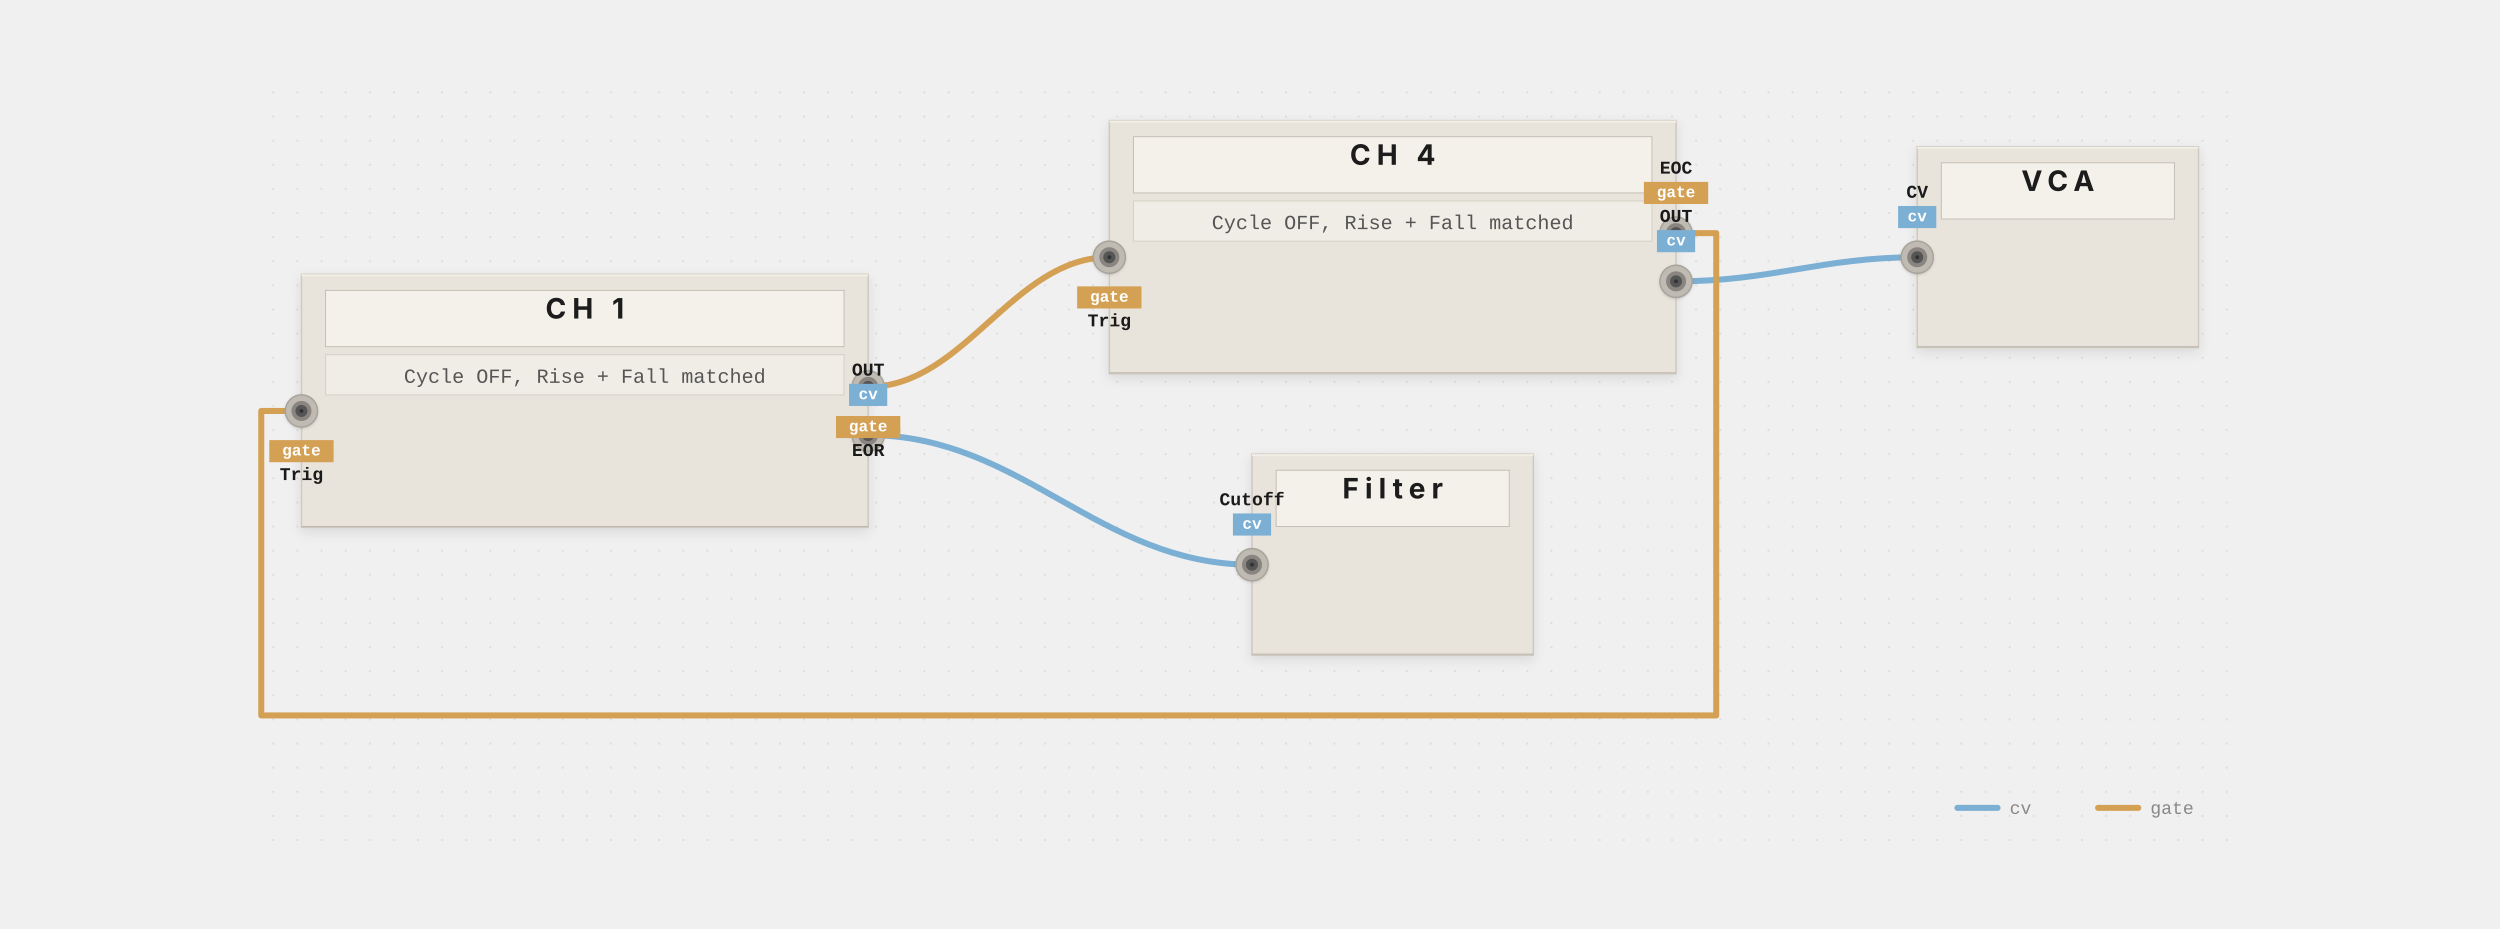
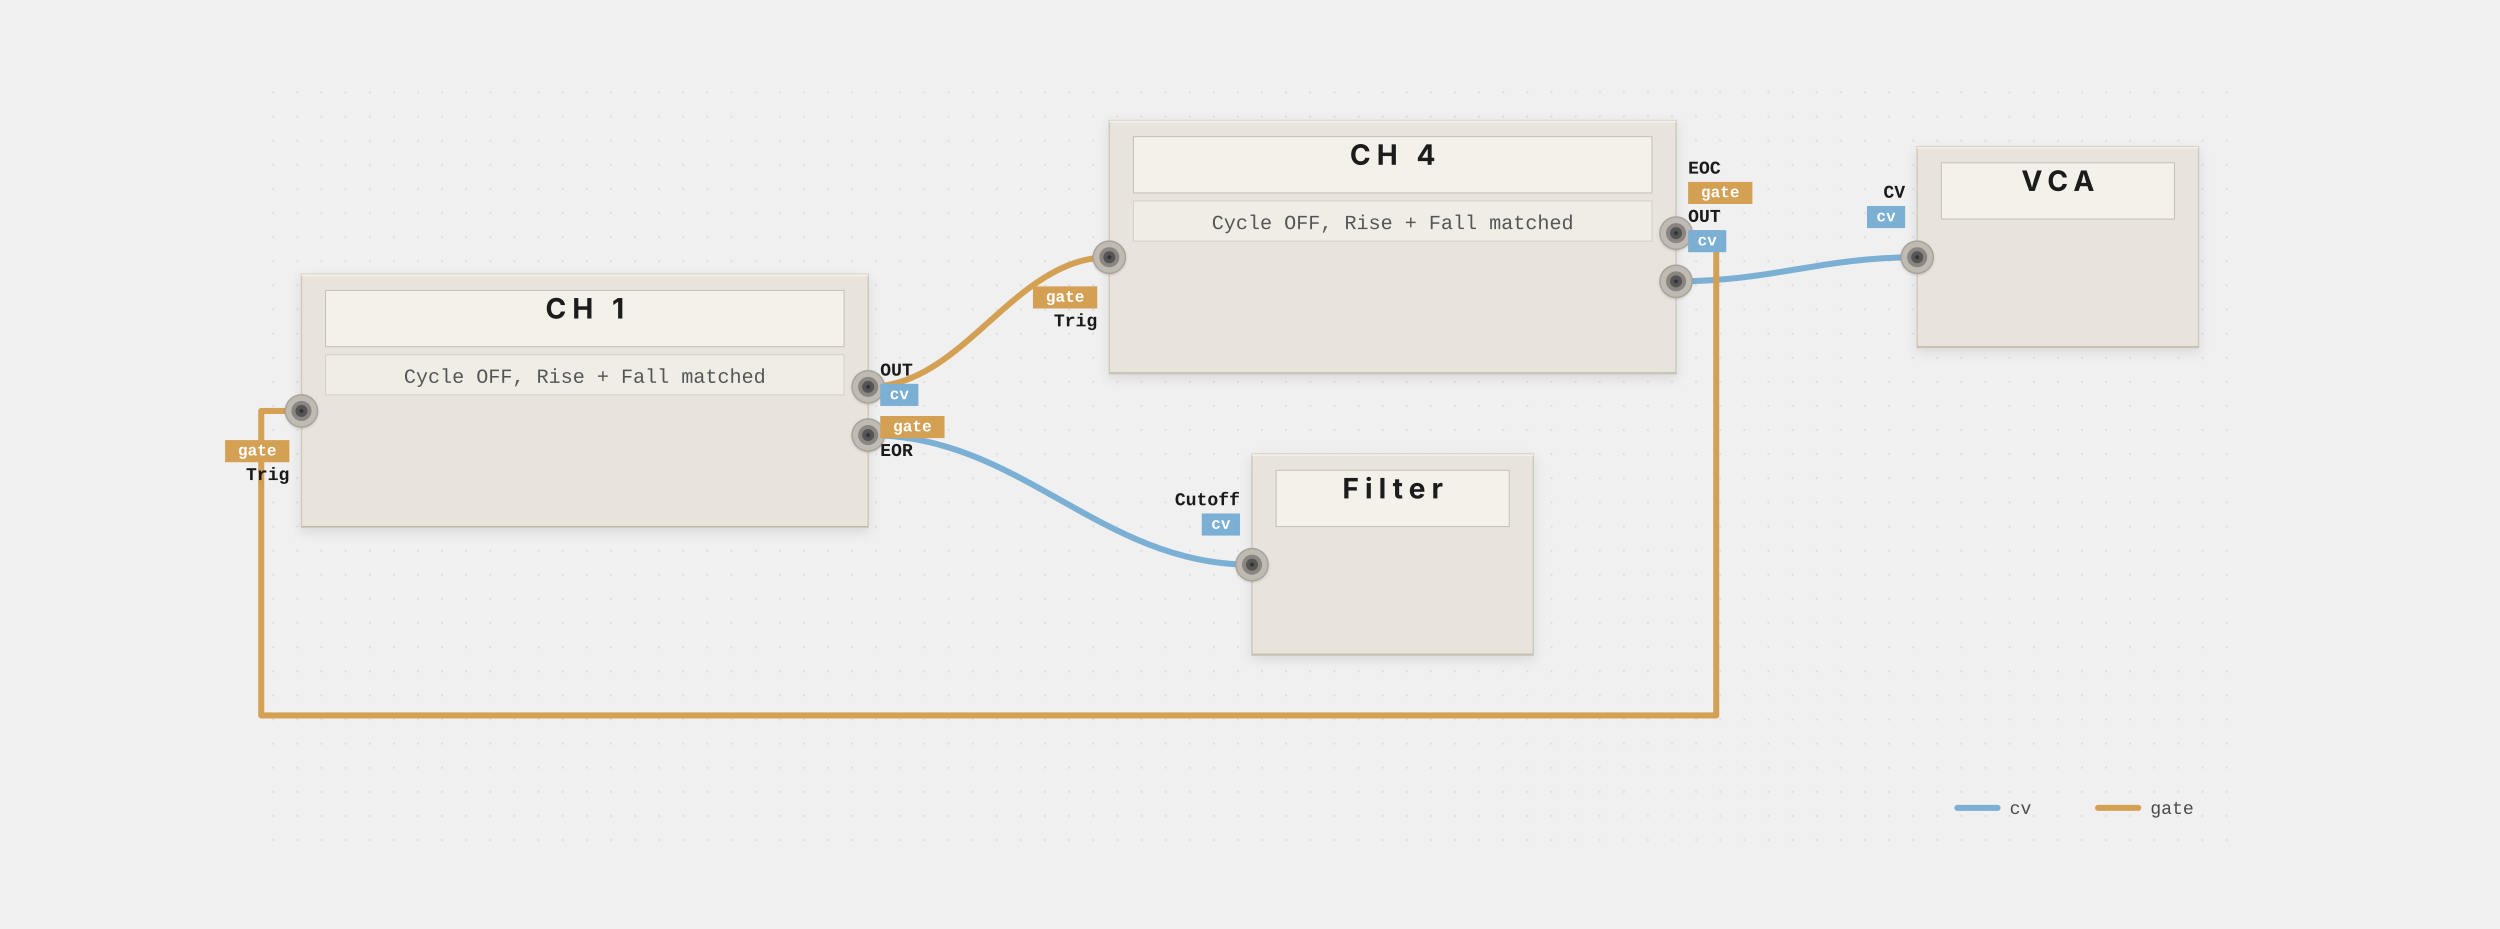
- <svg xmlns="http://www.w3.org/2000/svg" viewBox="-130 -40 1244 462" width="100%" data-pf-min-width="1244" role="img" aria-labelledby="pf-c417c1-title pf-c417c1-desc">
+ <svg xmlns="http://www.w3.org/2000/svg" viewBox="-130 -40 1244 462" width="100%" data-pf-min-width="1244" role="img" aria-labelledby="pf-af5351-title pf-af5351-desc">
  <style>@media print { .pf-panel, .pf-jack { filter: none; } }</style>
  <defs>
-     <filter id="pf-c417c1-panel-shadow" x="-20%" y="-20%" width="140%" height="140%">
+     <filter id="pf-af5351-panel-shadow" x="-20%" y="-20%" width="140%" height="140%">
      <feDropShadow dx="0" dy="2" stdDeviation="3" flood-opacity="0.1" />
    </filter>
-     <filter id="pf-c417c1-jack-shadow" x="-20%" y="-20%" width="140%" height="140%">
+     <filter id="pf-af5351-jack-shadow" x="-20%" y="-20%" width="140%" height="140%">
      <feDropShadow dx="0" dy="0.5" stdDeviation="0.8" flood-opacity="0.15" />
    </filter>
-     <pattern id="pf-c417c1-dots" width="12" height="12" patternUnits="userSpaceOnUse">
+     <pattern id="pf-af5351-dots" width="12" height="12" patternUnits="userSpaceOnUse">
      <circle cx="6" cy="6" r="0.5" fill="#aaaaaa" opacity="0.3" />
    </pattern>
  </defs>
  <g class="pf-layer-bg">
-     <rect width="984" height="382" fill="url(#pf-c417c1-dots)" />
+     <rect width="984" height="382" fill="url(#pf-af5351-dots)" />
  </g>
  <g class="pf-layer-cables">
    <path d="M 302 152.5 C 350 152.5, 374 88, 422 88" stroke="#d4a054" stroke-width="3" fill="none" stroke-linecap="round" stroke-linejoin="round" data-connection="conn-0" data-signal="gate" />
    <path d="M 302 176.5 C 378.4 176.5, 416.6 241, 493 241" stroke="#7bafd4" stroke-width="3" fill="none" stroke-linecap="round" stroke-linejoin="round" data-connection="conn-2" data-signal="cv" />
    <path d="M 704 100 C 752 100, 776 88, 824 88" stroke="#7bafd4" stroke-width="3" fill="none" stroke-linecap="round" stroke-linejoin="round" data-connection="conn-3" data-signal="cv" />
    <path d="M 704 76 L 724 76 L 724 316 L 0 316 L 0 164.5 L 20 164.5" stroke="#d4a054" stroke-width="3" fill="none" stroke-linecap="round" stroke-linejoin="round" data-connection="conn-1" data-signal="gate" />
    <circle cx="302" cy="152.5" r="3.5" fill="#c49244" />
    <circle cx="422" cy="88" r="3.5" fill="#c49244" />
    <circle cx="302" cy="176.5" r="3.5" fill="#6a9ec3" />
    <circle cx="493" cy="241" r="3.5" fill="#6a9ec3" />
    <circle cx="704" cy="100" r="3.5" fill="#6a9ec3" />
    <circle cx="824" cy="88" r="3.5" fill="#6a9ec3" />
    <circle cx="704" cy="76" r="3.5" fill="#c49244" />
    <circle cx="20" cy="164.5" r="3.5" fill="#c49244" />
  </g>
  <g class="pf-layer-panels">
-     <g data-module="MATHS" filter="url(#pf-c417c1-panel-shadow)">
+     <g data-module="MATHS" filter="url(#pf-af5351-panel-shadow)">
      <rect x="20" y="96.5" width="282" height="126" fill="#e8e4dc" stroke="#cec8be" stroke-width="0.75" rx="0" />
      <line x1="20" y1="97" x2="302" y2="97" stroke="#f2efe8" stroke-width="1" />
      <line x1="20" y1="222" x2="302" y2="222" stroke="#bdb8ae" stroke-width="0.5" />
      <rect x="32" y="104.5" width="258" height="28" fill="#f4f1ea" stroke="#c5c0b6" stroke-width="0.5" />
      <text x="161" y="118.5" text-anchor="middle" font-family="system-ui, -apple-system, BlinkMacSystemFont, 'Segoe UI', sans-serif" font-size="14" font-weight="700" fill="#1a1a1a" letter-spacing="3">CH 1</text>
    </g>
-     <g data-module="MATHS" filter="url(#pf-c417c1-panel-shadow)">
+     <g data-module="MATHS" filter="url(#pf-af5351-panel-shadow)">
      <rect x="422" y="20" width="282" height="126" fill="#e8e4dc" stroke="#cec8be" stroke-width="0.75" rx="0" />
      <line x1="422" y1="20.5" x2="704" y2="20.5" stroke="#f2efe8" stroke-width="1" />
      <line x1="422" y1="145.5" x2="704" y2="145.5" stroke="#bdb8ae" stroke-width="0.5" />
      <rect x="434" y="28" width="258" height="28" fill="#f4f1ea" stroke="#c5c0b6" stroke-width="0.5" />
      <text x="563" y="42" text-anchor="middle" font-family="system-ui, -apple-system, BlinkMacSystemFont, 'Segoe UI', sans-serif" font-size="14" font-weight="700" fill="#1a1a1a" letter-spacing="3">CH 4</text>
    </g>
-     <g data-module="Filter" filter="url(#pf-c417c1-panel-shadow)">
+     <g data-module="Filter" filter="url(#pf-af5351-panel-shadow)">
      <rect x="493" y="186" width="140" height="100" fill="#e8e4dc" stroke="#cec8be" stroke-width="0.75" rx="0" />
      <line x1="493" y1="186.5" x2="633" y2="186.5" stroke="#f2efe8" stroke-width="1" />
      <line x1="493" y1="285.5" x2="633" y2="285.5" stroke="#bdb8ae" stroke-width="0.5" />
      <rect x="505" y="194" width="116" height="28" fill="#f4f1ea" stroke="#c5c0b6" stroke-width="0.5" />
      <text x="563" y="208" text-anchor="middle" font-family="system-ui, -apple-system, BlinkMacSystemFont, 'Segoe UI', sans-serif" font-size="14" font-weight="700" fill="#1a1a1a" letter-spacing="3">Filter</text>
    </g>
-     <g data-module="VCA" filter="url(#pf-c417c1-panel-shadow)">
+     <g data-module="VCA" filter="url(#pf-af5351-panel-shadow)">
      <rect x="824" y="33" width="140" height="100" fill="#e8e4dc" stroke="#cec8be" stroke-width="0.75" rx="0" />
      <line x1="824" y1="33.5" x2="964" y2="33.5" stroke="#f2efe8" stroke-width="1" />
      <line x1="824" y1="132.5" x2="964" y2="132.5" stroke="#bdb8ae" stroke-width="0.5" />
      <rect x="836" y="41" width="116" height="28" fill="#f4f1ea" stroke="#c5c0b6" stroke-width="0.5" />
      <text x="894" y="55" text-anchor="middle" font-family="system-ui, -apple-system, BlinkMacSystemFont, 'Segoe UI', sans-serif" font-size="14" font-weight="700" fill="#1a1a1a" letter-spacing="3">VCA</text>
    </g>
  </g>
  <g class="pf-layer-params">
    <rect x="32" y="136.5" width="258" height="20" fill="#f0ede6" stroke="#d5d0c6" stroke-width="0.5" />
    <text x="161" y="150.5" text-anchor="middle" font-family="'SF Mono', 'Fira Code', Consolas, 'Courier New', monospace" font-size="10" fill="#555555">Cycle OFF, Rise + Fall matched</text>
    <rect x="434" y="60" width="258" height="20" fill="#f0ede6" stroke="#d5d0c6" stroke-width="0.5" />
    <text x="563" y="74" text-anchor="middle" font-family="'SF Mono', 'Fira Code', Consolas, 'Courier New', monospace" font-size="10" fill="#555555">Cycle OFF, Rise + Fall matched</text>
  </g>
  <g class="pf-layer-jacks">
-     <g data-port="maths--ch-1.trig" filter="url(#pf-c417c1-jack-shadow)">
+     <g data-port="maths--ch-1.trig" filter="url(#pf-af5351-jack-shadow)">
      <circle cx="20" cy="164.5" r="8" fill="#c0bbb2" stroke="#a8a39a" stroke-width="0.75" />
      <circle cx="20" cy="164.5" r="5" fill="#8a8580" />
      <circle cx="20" cy="164.5" r="3" fill="#555555" />
      <circle cx="20" cy="164.5" r="1" fill="#333333" />
    </g>
-     <g data-port="maths--ch-1.eor" filter="url(#pf-c417c1-jack-shadow)">
+     <g data-port="maths--ch-1.eor" filter="url(#pf-af5351-jack-shadow)">
      <circle cx="302" cy="152.5" r="8" fill="#c0bbb2" stroke="#a8a39a" stroke-width="0.75" />
      <circle cx="302" cy="152.5" r="5" fill="#8a8580" />
      <circle cx="302" cy="152.5" r="3" fill="#555555" />
      <circle cx="302" cy="152.5" r="1" fill="#333333" />
    </g>
-     <g data-port="maths--ch-1.out" filter="url(#pf-c417c1-jack-shadow)">
+     <g data-port="maths--ch-1.out" filter="url(#pf-af5351-jack-shadow)">
      <circle cx="302" cy="176.5" r="8" fill="#c0bbb2" stroke="#a8a39a" stroke-width="0.75" />
      <circle cx="302" cy="176.5" r="5" fill="#8a8580" />
      <circle cx="302" cy="176.5" r="3" fill="#555555" />
      <circle cx="302" cy="176.5" r="1" fill="#333333" />
    </g>
-     <g data-port="maths--ch-4.trig" filter="url(#pf-c417c1-jack-shadow)">
+     <g data-port="maths--ch-4.trig" filter="url(#pf-af5351-jack-shadow)">
      <circle cx="422" cy="88" r="8" fill="#c0bbb2" stroke="#a8a39a" stroke-width="0.75" />
      <circle cx="422" cy="88" r="5" fill="#8a8580" />
      <circle cx="422" cy="88" r="3" fill="#555555" />
      <circle cx="422" cy="88" r="1" fill="#333333" />
    </g>
-     <g data-port="maths--ch-4.eoc" filter="url(#pf-c417c1-jack-shadow)">
+     <g data-port="maths--ch-4.eoc" filter="url(#pf-af5351-jack-shadow)">
      <circle cx="704" cy="76" r="8" fill="#c0bbb2" stroke="#a8a39a" stroke-width="0.75" />
      <circle cx="704" cy="76" r="5" fill="#8a8580" />
      <circle cx="704" cy="76" r="3" fill="#555555" />
      <circle cx="704" cy="76" r="1" fill="#333333" />
    </g>
-     <g data-port="maths--ch-4.out" filter="url(#pf-c417c1-jack-shadow)">
+     <g data-port="maths--ch-4.out" filter="url(#pf-af5351-jack-shadow)">
      <circle cx="704" cy="100" r="8" fill="#c0bbb2" stroke="#a8a39a" stroke-width="0.75" />
      <circle cx="704" cy="100" r="5" fill="#8a8580" />
      <circle cx="704" cy="100" r="3" fill="#555555" />
      <circle cx="704" cy="100" r="1" fill="#333333" />
    </g>
-     <g data-port="filter.cutoff" filter="url(#pf-c417c1-jack-shadow)">
+     <g data-port="filter.cutoff" filter="url(#pf-af5351-jack-shadow)">
      <circle cx="493" cy="241" r="8" fill="#c0bbb2" stroke="#a8a39a" stroke-width="0.75" />
      <circle cx="493" cy="241" r="5" fill="#8a8580" />
      <circle cx="493" cy="241" r="3" fill="#555555" />
      <circle cx="493" cy="241" r="1" fill="#333333" />
    </g>
-     <g data-port="vca.cv" filter="url(#pf-c417c1-jack-shadow)">
+     <g data-port="vca.cv" filter="url(#pf-af5351-jack-shadow)">
      <circle cx="824" cy="88" r="8" fill="#c0bbb2" stroke="#a8a39a" stroke-width="0.75" />
      <circle cx="824" cy="88" r="5" fill="#8a8580" />
      <circle cx="824" cy="88" r="3" fill="#555555" />
      <circle cx="824" cy="88" r="1" fill="#333333" />
    </g>
  </g>
  <g class="pf-layer-labels">
-     <text x="20" y="196.5" font-family="'SF Mono', 'Fira Code', Consolas, 'Courier New', monospace" font-size="9" fill="#1a1a1a" font-weight="600" text-anchor="middle" dominant-baseline="central">Trig</text>
-     <rect class="pf-port-pill" x="4" y="179" width="32" height="11" rx="0" fill="#d4a054" data-signal="gate" />
-     <text class="pf-port-pill-text" x="20" y="184.5" text-anchor="middle" dominant-baseline="central" font-family="'SF Mono', 'Fira Code', Consolas, 'Courier New', monospace" font-size="8" fill="#ffffff" font-weight="600">gate</text>
-     <text x="302" y="184.5" font-family="'SF Mono', 'Fira Code', Consolas, 'Courier New', monospace" font-size="9" fill="#1a1a1a" font-weight="600" text-anchor="middle" dominant-baseline="central">EOR</text>
-     <rect class="pf-port-pill" x="286" y="167" width="32" height="11" rx="0" fill="#d4a054" data-signal="gate" />
-     <text class="pf-port-pill-text" x="302" y="172.5" text-anchor="middle" dominant-baseline="central" font-family="'SF Mono', 'Fira Code', Consolas, 'Courier New', monospace" font-size="8" fill="#ffffff" font-weight="600">gate</text>
-     <text x="302" y="144.5" font-family="'SF Mono', 'Fira Code', Consolas, 'Courier New', monospace" font-size="9" fill="#1a1a1a" font-weight="600" text-anchor="middle" dominant-baseline="central">OUT</text>
-     <rect class="pf-port-pill" x="292.5" y="151" width="19" height="11" rx="0" fill="#7bafd4" data-signal="cv" />
-     <text class="pf-port-pill-text" x="302" y="156.5" text-anchor="middle" dominant-baseline="central" font-family="'SF Mono', 'Fira Code', Consolas, 'Courier New', monospace" font-size="8" fill="#ffffff" font-weight="600">cv</text>
-     <text x="422" y="120" font-family="'SF Mono', 'Fira Code', Consolas, 'Courier New', monospace" font-size="9" fill="#1a1a1a" font-weight="600" text-anchor="middle" dominant-baseline="central">Trig</text>
-     <rect class="pf-port-pill" x="406" y="102.5" width="32" height="11" rx="0" fill="#d4a054" data-signal="gate" />
-     <text class="pf-port-pill-text" x="422" y="108" text-anchor="middle" dominant-baseline="central" font-family="'SF Mono', 'Fira Code', Consolas, 'Courier New', monospace" font-size="8" fill="#ffffff" font-weight="600">gate</text>
-     <text x="704" y="44" font-family="'SF Mono', 'Fira Code', Consolas, 'Courier New', monospace" font-size="9" fill="#1a1a1a" font-weight="600" text-anchor="middle" dominant-baseline="central">EOC</text>
-     <rect class="pf-port-pill" x="688" y="50.5" width="32" height="11" rx="0" fill="#d4a054" data-signal="gate" />
-     <text class="pf-port-pill-text" x="704" y="56" text-anchor="middle" dominant-baseline="central" font-family="'SF Mono', 'Fira Code', Consolas, 'Courier New', monospace" font-size="8" fill="#ffffff" font-weight="600">gate</text>
-     <text x="704" y="68" font-family="'SF Mono', 'Fira Code', Consolas, 'Courier New', monospace" font-size="9" fill="#1a1a1a" font-weight="600" text-anchor="middle" dominant-baseline="central">OUT</text>
-     <rect class="pf-port-pill" x="694.5" y="74.5" width="19" height="11" rx="0" fill="#7bafd4" data-signal="cv" />
-     <text class="pf-port-pill-text" x="704" y="80" text-anchor="middle" dominant-baseline="central" font-family="'SF Mono', 'Fira Code', Consolas, 'Courier New', monospace" font-size="8" fill="#ffffff" font-weight="600">cv</text>
-     <text x="493" y="209" font-family="'SF Mono', 'Fira Code', Consolas, 'Courier New', monospace" font-size="9" fill="#1a1a1a" font-weight="600" text-anchor="middle" dominant-baseline="central">Cutoff</text>
-     <rect class="pf-port-pill" x="483.5" y="215.5" width="19" height="11" rx="0" fill="#7bafd4" data-signal="cv" />
-     <text class="pf-port-pill-text" x="493" y="221" text-anchor="middle" dominant-baseline="central" font-family="'SF Mono', 'Fira Code', Consolas, 'Courier New', monospace" font-size="8" fill="#ffffff" font-weight="600">cv</text>
-     <text x="824" y="56" font-family="'SF Mono', 'Fira Code', Consolas, 'Courier New', monospace" font-size="9" fill="#1a1a1a" font-weight="600" text-anchor="middle" dominant-baseline="central">CV</text>
-     <rect class="pf-port-pill" x="814.5" y="62.5" width="19" height="11" rx="0" fill="#7bafd4" data-signal="cv" />
-     <text class="pf-port-pill-text" x="824" y="68" text-anchor="middle" dominant-baseline="central" font-family="'SF Mono', 'Fira Code', Consolas, 'Courier New', monospace" font-size="8" fill="#ffffff" font-weight="600">cv</text>
+     <text x="14" y="196.5" font-family="'SF Mono', 'Fira Code', Consolas, 'Courier New', monospace" font-size="9" fill="#1a1a1a" font-weight="600" text-anchor="end" dominant-baseline="central">Trig</text>
+     <rect class="pf-port-pill" x="-18" y="179" width="32" height="11" rx="0" fill="#d4a054" data-signal="gate" />
+     <text class="pf-port-pill-text" x="-2" y="184.5" text-anchor="middle" dominant-baseline="central" font-family="'SF Mono', 'Fira Code', Consolas, 'Courier New', monospace" font-size="8" fill="#ffffff" font-weight="600">gate</text>
+     <text x="308" y="184.5" font-family="'SF Mono', 'Fira Code', Consolas, 'Courier New', monospace" font-size="9" fill="#1a1a1a" font-weight="600" text-anchor="start" dominant-baseline="central">EOR</text>
+     <rect class="pf-port-pill" x="308" y="167" width="32" height="11" rx="0" fill="#d4a054" data-signal="gate" />
+     <text class="pf-port-pill-text" x="324" y="172.5" text-anchor="middle" dominant-baseline="central" font-family="'SF Mono', 'Fira Code', Consolas, 'Courier New', monospace" font-size="8" fill="#ffffff" font-weight="600">gate</text>
+     <text x="308" y="144.5" font-family="'SF Mono', 'Fira Code', Consolas, 'Courier New', monospace" font-size="9" fill="#1a1a1a" font-weight="600" text-anchor="start" dominant-baseline="central">OUT</text>
+     <rect class="pf-port-pill" x="308" y="151" width="19" height="11" rx="0" fill="#7bafd4" data-signal="cv" />
+     <text class="pf-port-pill-text" x="317.5" y="156.5" text-anchor="middle" dominant-baseline="central" font-family="'SF Mono', 'Fira Code', Consolas, 'Courier New', monospace" font-size="8" fill="#ffffff" font-weight="600">cv</text>
+     <text x="416" y="120" font-family="'SF Mono', 'Fira Code', Consolas, 'Courier New', monospace" font-size="9" fill="#1a1a1a" font-weight="600" text-anchor="end" dominant-baseline="central">Trig</text>
+     <rect class="pf-port-pill" x="384" y="102.5" width="32" height="11" rx="0" fill="#d4a054" data-signal="gate" />
+     <text class="pf-port-pill-text" x="400" y="108" text-anchor="middle" dominant-baseline="central" font-family="'SF Mono', 'Fira Code', Consolas, 'Courier New', monospace" font-size="8" fill="#ffffff" font-weight="600">gate</text>
+     <text x="710" y="44" font-family="'SF Mono', 'Fira Code', Consolas, 'Courier New', monospace" font-size="9" fill="#1a1a1a" font-weight="600" text-anchor="start" dominant-baseline="central">EOC</text>
+     <rect class="pf-port-pill" x="710" y="50.5" width="32" height="11" rx="0" fill="#d4a054" data-signal="gate" />
+     <text class="pf-port-pill-text" x="726" y="56" text-anchor="middle" dominant-baseline="central" font-family="'SF Mono', 'Fira Code', Consolas, 'Courier New', monospace" font-size="8" fill="#ffffff" font-weight="600">gate</text>
+     <text x="710" y="68" font-family="'SF Mono', 'Fira Code', Consolas, 'Courier New', monospace" font-size="9" fill="#1a1a1a" font-weight="600" text-anchor="start" dominant-baseline="central">OUT</text>
+     <rect class="pf-port-pill" x="710" y="74.5" width="19" height="11" rx="0" fill="#7bafd4" data-signal="cv" />
+     <text class="pf-port-pill-text" x="719.5" y="80" text-anchor="middle" dominant-baseline="central" font-family="'SF Mono', 'Fira Code', Consolas, 'Courier New', monospace" font-size="8" fill="#ffffff" font-weight="600">cv</text>
+     <text x="487" y="209" font-family="'SF Mono', 'Fira Code', Consolas, 'Courier New', monospace" font-size="9" fill="#1a1a1a" font-weight="600" text-anchor="end" dominant-baseline="central">Cutoff</text>
+     <rect class="pf-port-pill" x="468" y="215.5" width="19" height="11" rx="0" fill="#7bafd4" data-signal="cv" />
+     <text class="pf-port-pill-text" x="477.5" y="221" text-anchor="middle" dominant-baseline="central" font-family="'SF Mono', 'Fira Code', Consolas, 'Courier New', monospace" font-size="8" fill="#ffffff" font-weight="600">cv</text>
+     <text x="818" y="56" font-family="'SF Mono', 'Fira Code', Consolas, 'Courier New', monospace" font-size="9" fill="#1a1a1a" font-weight="600" text-anchor="end" dominant-baseline="central">CV</text>
+     <rect class="pf-port-pill" x="799" y="62.5" width="19" height="11" rx="0" fill="#7bafd4" data-signal="cv" />
+     <text class="pf-port-pill-text" x="808.5" y="68" text-anchor="middle" dominant-baseline="central" font-family="'SF Mono', 'Fira Code', Consolas, 'Courier New', monospace" font-size="8" fill="#ffffff" font-weight="600">cv</text>
  </g>
  <g class="pf-layer-annotations" />
  <g class="pf-layer-legend">
    <g transform="translate(844, 362)">
      <line x1="0" y1="0" x2="20" y2="0" stroke="#7bafd4" stroke-width="3" stroke-linecap="round" />
-       <text x="26" y="3" font-family="'SF Mono', 'Fira Code', Consolas, 'Courier New', monospace" font-size="9" fill="#888888">cv</text>
+       <text x="26" y="3" font-family="'SF Mono', 'Fira Code', Consolas, 'Courier New', monospace" font-size="9" fill="#4a4a4a">cv</text>
    </g>
    <g transform="translate(914, 362)">
      <line x1="0" y1="0" x2="20" y2="0" stroke="#d4a054" stroke-width="3" stroke-linecap="round" />
-       <text x="26" y="3" font-family="'SF Mono', 'Fira Code', Consolas, 'Courier New', monospace" font-size="9" fill="#888888">gate</text>
+       <text x="26" y="3" font-family="'SF Mono', 'Fira Code', Consolas, 'Courier New', monospace" font-size="9" fill="#4a4a4a">gate</text>
    </g>
  </g>
</svg>
